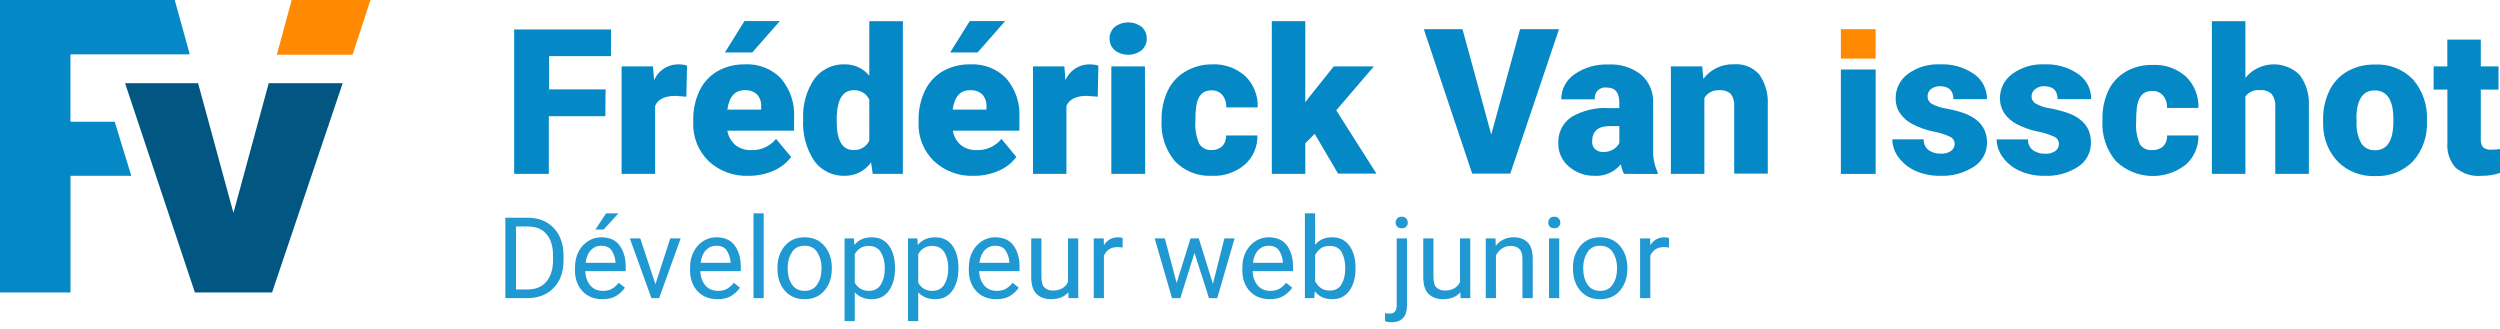
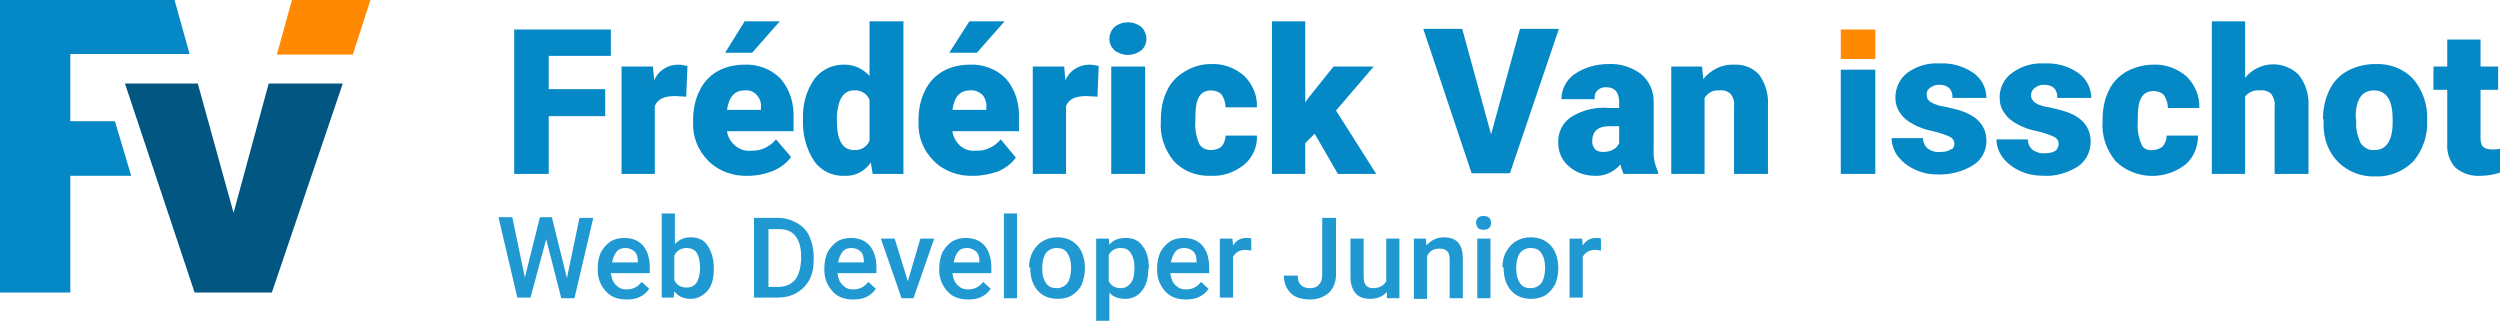
- <svg xmlns="http://www.w3.org/2000/svg" viewBox="0 0 398.17 52.36">
-   <defs>
-     <style>
-       .cls-1 {
-         fill: #0488c6;
-       }
- 
-       .cls-2 {
-         fill: #ff8900;
-       }
- 
-       .cls-3 {
-         fill: #015781;
-       }
- 
-       .cls-4 {
-         font-size: 18px;
-         fill: #2098d1;
-         font-family: Roboto-Medium, Roboto;
-       }
- 
-       .cls-5 {
-         letter-spacing: -0.01em;
-       }
-     </style>
-   </defs>
-   <g id="Calque_2" data-name="Calque 2">
-     <g id="Calque_2-2" data-name="Calque 2">
+ <svg xmlns="http://www.w3.org/2000/svg" version="1.1" id="Calque_1" x="0px" y="0px" viewBox="0 0 398.2 52.4" style="enable-background:new 0 0 398.2 52.4;" xml:space="preserve">
+   <style type="text/css">
+ 	.st0{fill:#0488C6;}
+ 	.st1{fill:#FF8900;}
+ 	.st2{fill:#015781;}
+ 	.st3{enable-background:new    ;}
+ 	.st4{fill:#2098D1;}
+ </style>
+   <g id="Calque_2_1_">
+     <g id="Calque_2-2">
      <g id="Footer">
        <g>
          <g>
-             <path class="cls-1" d="M96.41,18.51h-9v9.18H81.89v-23H97.31V8.94H87.45v5.3h9Z" />
-             <path class="cls-1" d="M109.32,15.4l-1.75-.13c-1.68,0-2.76.53-3.23,1.58V27.69H99V10.57h5l.18,2.2a4.14,4.14,0,0,1,3.75-2.52,5.09,5.09,0,0,1,1.49.19Z" />
-             <path class="cls-1" d="M119.23,28a8.8,8.8,0,0,1-6.38-2.35,8.15,8.15,0,0,1-2.44-6.12V19.1a10.52,10.52,0,0,1,1-4.64,7.08,7.08,0,0,1,2.84-3.11,8.59,8.59,0,0,1,4.43-1.1,7.42,7.42,0,0,1,5.7,2.24,8.82,8.82,0,0,1,2.09,6.25v2.07H115.84a3.86,3.86,0,0,0,1.25,2.26,3.74,3.74,0,0,0,2.51.83,4.8,4.8,0,0,0,4-1.78L126,25a6.87,6.87,0,0,1-2.82,2.2A9.65,9.65,0,0,1,119.23,28Zm-.66-24.64h5.63l-4.4,5h-4.35Zm.06,11c-1.56,0-2.49,1-2.79,3.1h5.39v-.41a2.66,2.66,0,0,0-.65-2A2.6,2.6,0,0,0,118.63,14.37Z" />
-             <path class="cls-1" d="M127.92,19a10.49,10.49,0,0,1,1.76-6.41,5.79,5.79,0,0,1,4.91-2.34,4.91,4.91,0,0,1,3.86,1.81V3.38h5.35V27.69H139l-.27-1.83A5.05,5.05,0,0,1,134.55,28a5.77,5.77,0,0,1-4.84-2.34A10.81,10.81,0,0,1,127.92,19Zm5.34.34c0,3,.88,4.56,2.66,4.56a2.63,2.63,0,0,0,2.53-1.49V15.89a2.55,2.55,0,0,0-2.5-1.52q-2.47,0-2.68,4Z" />
-             <path class="cls-1" d="M155.12,28a8.78,8.78,0,0,1-6.38-2.35,8.11,8.11,0,0,1-2.44-6.12V19.1a10.52,10.52,0,0,1,1-4.64,7.14,7.14,0,0,1,2.84-3.11,8.65,8.65,0,0,1,4.44-1.1,7.41,7.41,0,0,1,5.69,2.24,8.78,8.78,0,0,1,2.09,6.25v2.07h-10.6A3.86,3.86,0,0,0,153,23.07a3.72,3.72,0,0,0,2.5.83,4.81,4.81,0,0,0,4-1.78L161.87,25a6.81,6.81,0,0,1-2.82,2.2A9.6,9.6,0,0,1,155.12,28Zm-.67-24.64h5.64l-4.4,5h-4.36Zm.06,11c-1.56,0-2.49,1-2.78,3.1h5.38v-.41a2.66,2.66,0,0,0-.65-2A2.57,2.57,0,0,0,154.51,14.37Z" />
-             <path class="cls-1" d="M174.84,15.4l-1.76-.13c-1.68,0-2.75.53-3.23,1.58V27.69h-5.33V10.57h5l.17,2.2a4.14,4.14,0,0,1,3.76-2.52,5,5,0,0,1,1.48.19Z" />
-             <path class="cls-1" d="M176.72,6.15a2.39,2.39,0,0,1,.83-1.87,3.53,3.53,0,0,1,4.27,0,2.38,2.38,0,0,1,.82,1.87A2.38,2.38,0,0,1,181.82,8a3.49,3.49,0,0,1-4.27,0A2.39,2.39,0,0,1,176.72,6.15Zm5.67,21.54H177V10.57h5.35Z" />
-             <path class="cls-1" d="M192.92,23.9a2.41,2.41,0,0,0,1.74-.61,2.26,2.26,0,0,0,.6-1.71h5a5.93,5.93,0,0,1-2,4.63A7.51,7.51,0,0,1,193,28a7.62,7.62,0,0,1-5.89-2.34A9.26,9.26,0,0,1,185,19.18V19a10.46,10.46,0,0,1,1-4.59,7,7,0,0,1,2.76-3A8.25,8.25,0,0,1,193,10.25a7.45,7.45,0,0,1,5.31,1.85,6.58,6.58,0,0,1,2,5h-5a2.92,2.92,0,0,0-.65-2,2.21,2.21,0,0,0-1.74-.71c-1.38,0-2.19.88-2.42,2.64a17.54,17.54,0,0,0-.11,2.31A7.39,7.39,0,0,0,191,22.9,2.16,2.16,0,0,0,192.92,23.9Z" />
-             <path class="cls-1" d="M209.39,21.32l-1.5,1.5v4.87h-5.33V3.37h5.33V16.28l.54-.71,4-5h6.39l-6,7,6.4,10.08h-6.11Z" />
-             <path class="cls-1" d="M237.51,21.43,242.1,4.65h6.2l-7.76,23h-6.07l-7.7-23h6.16Z" />
-             <path class="cls-1" d="M258.65,27.69a5.67,5.67,0,0,1-.5-1.53A5,5,0,0,1,254,28a6.08,6.08,0,0,1-4.11-1.46,4.68,4.68,0,0,1-1.7-3.68,4.79,4.79,0,0,1,2.06-4.21,10.48,10.48,0,0,1,6-1.43h1.65v-.91q0-2.37-2-2.37a1.67,1.67,0,0,0-1.9,1.88h-5.34a4.79,4.79,0,0,1,2.12-4,8.89,8.89,0,0,1,5.39-1.55,7.74,7.74,0,0,1,5.17,1.6,5.55,5.55,0,0,1,1.95,4.38v7.59a7.71,7.71,0,0,0,.73,3.61v.26Zm-3.34-3.48a3,3,0,0,0,1.66-.43,2.6,2.6,0,0,0,.94-1V20.08h-1.55c-1.86,0-2.79.83-2.79,2.5a1.54,1.54,0,0,0,.49,1.18A1.79,1.79,0,0,0,255.31,24.21Z" />
-             <path class="cls-1" d="M271.11,10.57l.17,2a5.84,5.84,0,0,1,4.9-2.33,4.86,4.86,0,0,1,4,1.6,7.61,7.61,0,0,1,1.37,4.81v11h-5.35V16.88a2.86,2.86,0,0,0-.52-1.9,2.4,2.4,0,0,0-1.9-.61,2.56,2.56,0,0,0-2.33,1.23V27.69h-5.33V10.57Z" />
-             <path class="cls-1" d="M311.32,22.88a1.23,1.23,0,0,0-.72-1.09,10.68,10.68,0,0,0-2.7-.85,12.62,12.62,0,0,1-3.3-1.17,5.46,5.46,0,0,1-2-1.75,4.11,4.11,0,0,1-.68-2.36,4.72,4.72,0,0,1,1.94-3.88,8,8,0,0,1,5.1-1.53,8.82,8.82,0,0,1,5.44,1.54,4.78,4.78,0,0,1,2.06,4h-5.35c0-1.37-.72-2.06-2.17-2.06a2.16,2.16,0,0,0-1.41.47A1.45,1.45,0,0,0,307,15.4a1.33,1.33,0,0,0,.7,1.15,6.55,6.55,0,0,0,2.23.73,20,20,0,0,1,2.68.68c2.57.89,3.86,2.47,3.86,4.76a4.48,4.48,0,0,1-2.08,3.82A9.16,9.16,0,0,1,309,28a9.29,9.29,0,0,1-3.93-.79,6.68,6.68,0,0,1-2.69-2.15,4.92,4.92,0,0,1-1-2.87h5a2.07,2.07,0,0,0,.79,1.73,3.24,3.24,0,0,0,1.95.55,2.59,2.59,0,0,0,1.64-.44A1.44,1.44,0,0,0,311.32,22.88Z" />
-             <path class="cls-1" d="M327.92,22.88a1.23,1.23,0,0,0-.71-1.09,10.94,10.94,0,0,0-2.71-.85,12.4,12.4,0,0,1-3.29-1.17,5.41,5.41,0,0,1-2-1.75,4.19,4.19,0,0,1-.68-2.36,4.73,4.73,0,0,1,1.95-3.88,8,8,0,0,1,5.09-1.53A8.85,8.85,0,0,1,331,11.79a4.8,4.8,0,0,1,2.06,4h-5.35c0-1.37-.73-2.06-2.17-2.06a2.16,2.16,0,0,0-1.41.47,1.45,1.45,0,0,0-.57,1.17,1.31,1.31,0,0,0,.7,1.15,6.4,6.4,0,0,0,2.22.73,19.65,19.65,0,0,1,2.68.68c2.58.89,3.86,2.47,3.86,4.76A4.48,4.48,0,0,1,331,26.54,9.11,9.11,0,0,1,325.59,28a9.27,9.27,0,0,1-3.92-.79A6.61,6.61,0,0,1,319,25.07a4.86,4.86,0,0,1-1-2.87h5a2,2,0,0,0,.79,1.73,3.22,3.22,0,0,0,1.95.55,2.58,2.58,0,0,0,1.63-.44A1.41,1.41,0,0,0,327.92,22.88Z" />
-             <path class="cls-1" d="M342.8,23.9a2.39,2.39,0,0,0,1.74-.61,2.26,2.26,0,0,0,.6-1.71h5a6,6,0,0,1-2,4.63A8.5,8.5,0,0,1,337,25.67a9.21,9.21,0,0,1-2.15-6.49V19a10.46,10.46,0,0,1,.95-4.59,7,7,0,0,1,2.77-3,8.23,8.23,0,0,1,4.27-1.07,7.42,7.42,0,0,1,5.3,1.85,6.58,6.58,0,0,1,2,5h-5a2.87,2.87,0,0,0-.65-2,2.21,2.21,0,0,0-1.74-.71c-1.38,0-2.19.88-2.42,2.64a19.49,19.49,0,0,0-.11,2.31,7.36,7.36,0,0,0,.62,3.58A2.14,2.14,0,0,0,342.8,23.9Z" />
-             <path class="cls-1" d="M357.62,12.4a5.85,5.85,0,0,1,8.64-.47,7.53,7.53,0,0,1,1.47,4.95V27.69h-5.35V17a3,3,0,0,0-.55-2,2.38,2.38,0,0,0-1.89-.64,2.55,2.55,0,0,0-2.32,1V27.69h-5.34V3.38h5.34Z" />
-             <path class="cls-1" d="M370,19a10.13,10.13,0,0,1,1-4.56,7.08,7.08,0,0,1,2.87-3.08,8.57,8.57,0,0,1,4.38-1.08,7.88,7.88,0,0,1,6.07,2.38,9.18,9.18,0,0,1,2.21,6.48v.19a8.9,8.9,0,0,1-2.22,6.36,7.9,7.9,0,0,1-6,2.35,8,8,0,0,1-5.87-2.19A8.58,8.58,0,0,1,370,19.87Zm5.33.33a6.45,6.45,0,0,0,.74,3.49,2.48,2.48,0,0,0,2.2,1.11c1.9,0,2.87-1.47,2.92-4.39V19q0-4.6-3-4.6c-1.78,0-2.75,1.32-2.89,4Z" />
-             <path class="cls-1" d="M395.11,6.31v4.26h2.82v3.7h-2.82v7.84a2,2,0,0,0,.35,1.34,1.84,1.84,0,0,0,1.38.38,8.24,8.24,0,0,0,1.33-.09v3.81a9.72,9.72,0,0,1-3,.46,5.59,5.59,0,0,1-4.07-1.3,5.34,5.34,0,0,1-1.31-3.94v-8.5H387.6v-3.7h2.18V6.31Z" />
+             <path class="st0" d="M96.4,18.5h-9v9.2h-5.5v-23h15.4v4.2h-9.9v5.3h9L96.4,18.5z" />
+             <path class="st0" d="M109.3,15.4l-1.8-0.1c-1.7,0-2.8,0.5-3.2,1.6v10.8H99V10.6h5l0.2,2.2c0.6-1.5,2.1-2.5,3.8-2.5       c0.5,0,1,0.1,1.5,0.2L109.3,15.4z" />
+             <path class="st0" d="M119.2,28c-2.4,0.1-4.7-0.7-6.4-2.4c-1.6-1.6-2.5-3.8-2.4-6.1v-0.4c0-1.6,0.3-3.2,1-4.6       c0.6-1.3,1.6-2.4,2.8-3.1c1.4-0.8,2.9-1.1,4.4-1.1c2.1-0.1,4.2,0.7,5.7,2.2c1.5,1.7,2.2,4,2.1,6.3v2.1h-10.6       c0.1,0.9,0.6,1.7,1.3,2.3c0.7,0.6,1.6,0.9,2.5,0.8c1.5,0.1,3-0.6,4-1.8L126,25c-0.7,1-1.7,1.7-2.8,2.2       C121.9,27.7,120.6,28,119.2,28z M118.6,3.4h5.6l-4.4,5h-4.3L118.6,3.4z M118.6,14.4c-1.6,0-2.5,1-2.8,3.1h5.4v-0.4       c0.1-0.7-0.2-1.5-0.7-2C120.1,14.6,119.3,14.3,118.6,14.4L118.6,14.4z" />
+             <path class="st0" d="M127.9,19c-0.1-2.3,0.5-4.5,1.8-6.4c1.1-1.5,3-2.4,4.9-2.3c1.5,0,2.9,0.7,3.9,1.8V3.4h5.4v24.3H139       l-0.3-1.8c-1,1.4-2.5,2.2-4.2,2.1c-1.9,0.1-3.7-0.8-4.8-2.3C128.4,23.7,127.8,21.4,127.9,19z M133.3,19.3c0,3,0.9,4.6,2.7,4.6       c1.1,0.1,2.1-0.5,2.5-1.5v-6.5c-0.4-1-1.4-1.6-2.5-1.5c-1.6,0-2.5,1.3-2.7,4L133.3,19.3z" />
+             <path class="st0" d="M155.1,28c-2.4,0.1-4.7-0.7-6.4-2.4c-1.6-1.6-2.5-3.8-2.4-6.1v-0.4c0-1.6,0.3-3.2,1-4.6       c0.6-1.3,1.6-2.4,2.8-3.1c1.4-0.8,2.9-1.1,4.4-1.1c2.1-0.1,4.2,0.7,5.7,2.2c1.5,1.7,2.2,4,2.1,6.3v2.1h-10.6       c0.1,0.9,0.6,1.7,1.2,2.3c0.7,0.6,1.6,0.9,2.5,0.8c1.5,0.1,3-0.6,4-1.8l2.4,2.9c-0.7,1-1.7,1.7-2.8,2.2       C157.8,27.7,156.5,28,155.1,28z M154.4,3.4h5.6l-4.4,5h-4.4L154.4,3.4z M154.5,14.4c-1.6,0-2.5,1-2.8,3.1h5.4v-0.4       c0.1-0.7-0.2-1.5-0.6-2C155.9,14.6,155.2,14.3,154.5,14.4L154.5,14.4z" />
+             <path class="st0" d="M174.8,15.4l-1.8-0.1c-1.7,0-2.8,0.5-3.2,1.6v10.8h-5.3V10.6h5l0.2,2.2c0.6-1.5,2.1-2.5,3.8-2.5       c0.5,0,1,0.1,1.5,0.2L174.8,15.4z" />
+             <path class="st0" d="M176.7,6.2c0-0.7,0.3-1.4,0.8-1.9c1.3-1,3-1,4.3,0c0.5,0.5,0.8,1.2,0.8,1.9c0,0.7-0.3,1.4-0.8,1.8       c-1.3,1-3,1-4.3,0C177,7.5,176.7,6.9,176.7,6.2z M182.4,27.7H177V10.6h5.4L182.4,27.7z" />
+             <path class="st0" d="M192.9,23.9c0.6,0,1.3-0.2,1.7-0.6c0.4-0.5,0.6-1.1,0.6-1.7h5c0.1,1.8-0.7,3.5-2,4.6       c-1.5,1.2-3.3,1.9-5.3,1.8c-2.2,0.1-4.4-0.7-5.9-2.3c-1.5-1.8-2.3-4.1-2.1-6.5V19c0-1.6,0.3-3.2,1-4.6c0.6-1.3,1.6-2.3,2.8-3       c1.3-0.8,2.7-1.2,4.2-1.2c1.9-0.1,3.8,0.6,5.3,1.9c1.3,1.3,2.1,3.1,2,5h-5c0-0.7-0.2-1.4-0.6-2c-0.4-0.5-1.1-0.7-1.7-0.7       c-1.4,0-2.2,0.9-2.4,2.6c-0.1,0.8-0.1,1.5-0.1,2.3c-0.1,1.2,0.1,2.4,0.6,3.6C191.4,23.6,192.1,23.9,192.9,23.9z" />
+             <path class="st0" d="M209.4,21.3l-1.5,1.5v4.9h-5.3V3.4h5.3v12.9l0.5-0.7l4-5h6.4l-6,7l6.4,10.1h-6.1L209.4,21.3z" />
+             <path class="st0" d="M237.5,21.4l4.6-16.8h6.2l-7.8,23h-6.1l-7.7-23h6.2L237.5,21.4z" />
+             <path class="st0" d="M258.6,27.7c-0.2-0.5-0.4-1-0.5-1.5c-1,1.2-2.6,1.9-4.1,1.8c-1.5,0-3-0.5-4.1-1.5       c-1.1-0.9-1.7-2.3-1.7-3.7c-0.1-1.7,0.7-3.3,2.1-4.2c1.8-1.1,3.9-1.6,6-1.4h1.6v-0.9c0-1.6-0.7-2.4-2-2.4       c-0.9-0.1-1.8,0.5-1.9,1.4c0,0.2,0,0.3,0,0.5h-5.3c0-1.6,0.8-3.1,2.1-4c1.6-1.1,3.5-1.6,5.4-1.6c1.9-0.1,3.7,0.5,5.2,1.6       c1.3,1.1,2,2.7,2,4.4v7.6c-0.1,1.2,0.2,2.5,0.7,3.6v0.3L258.6,27.7z M255.3,24.2c0.6,0,1.2-0.1,1.7-0.4c0.4-0.2,0.7-0.6,0.9-1       v-2.7h-1.5c-1.9,0-2.8,0.8-2.8,2.5c0,0.4,0.2,0.9,0.5,1.2C254.4,24.1,254.9,24.2,255.3,24.2z" />
+             <path class="st0" d="M271.1,10.6l0.2,2c1.2-1.5,3-2.4,4.9-2.3c1.5-0.1,3,0.5,4,1.6c1,1.4,1.5,3.1,1.4,4.8v11h-5.4V16.9       c0.1-0.7-0.1-1.3-0.5-1.9c-0.5-0.5-1.2-0.7-1.9-0.6c-0.9-0.1-1.8,0.4-2.3,1.2v12.1h-5.3V10.6H271.1z" />
+             <path class="st0" d="M311.3,22.9c0-0.5-0.3-0.9-0.7-1.1c-0.9-0.4-1.8-0.7-2.7-0.9c-1.1-0.2-2.3-0.6-3.3-1.2       c-0.8-0.4-1.5-1-2-1.8c-0.5-0.7-0.7-1.5-0.7-2.4c0-1.5,0.7-3,1.9-3.9c1.5-1.1,3.3-1.6,5.1-1.5c1.9-0.1,3.8,0.4,5.4,1.5       c1.3,0.9,2.1,2.4,2.1,4h-5.4c0-1.4-0.7-2.1-2.2-2.1c-0.5,0-1,0.2-1.4,0.5c-0.4,0.3-0.6,0.7-0.5,1.2c0,0.5,0.3,0.9,0.7,1.1       c0.7,0.4,1.4,0.6,2.2,0.7c0.9,0.2,1.8,0.4,2.7,0.7c2.6,0.9,3.9,2.5,3.9,4.8c0,1.5-0.8,3-2.1,3.8c-1.6,1-3.5,1.5-5.4,1.5       c-1.4,0-2.7-0.2-3.9-0.8c-1.1-0.5-2-1.2-2.7-2.1c-0.6-0.8-1-1.8-1-2.9h5c0,0.7,0.3,1.3,0.8,1.7c0.6,0.4,1.3,0.6,2,0.5       c0.6,0,1.2-0.1,1.6-0.4C311.1,23.8,311.3,23.3,311.3,22.9z" />
+             <path class="st0" d="M327.9,22.9c0-0.5-0.3-0.9-0.7-1.1c-0.9-0.4-1.8-0.7-2.7-0.9c-1.1-0.2-2.3-0.6-3.3-1.2       c-0.8-0.4-1.5-1-2-1.8c-0.5-0.7-0.7-1.5-0.7-2.4c0-1.5,0.7-3,2-3.9c1.5-1.1,3.3-1.6,5.1-1.5c1.9-0.1,3.8,0.4,5.4,1.5       c1.3,0.9,2.1,2.4,2.1,4h-5.4c0-1.4-0.7-2.1-2.2-2.1c-0.5,0-1,0.2-1.4,0.5c-0.4,0.3-0.6,0.7-0.6,1.2c0,0.5,0.3,0.9,0.7,1.2       c0.7,0.4,1.4,0.6,2.2,0.7c0.9,0.2,1.8,0.4,2.7,0.7c2.6,0.9,3.9,2.5,3.9,4.8c0,1.5-0.7,3-2,3.9c-1.6,1-3.5,1.6-5.4,1.5       c-1.3,0-2.7-0.2-3.9-0.8c-1.1-0.5-2-1.2-2.7-2.1c-0.6-0.8-1-1.8-1-2.9h5c0,0.7,0.3,1.3,0.8,1.7c0.6,0.4,1.3,0.6,2,0.5       c0.6,0,1.2-0.1,1.6-0.4C327.7,23.8,327.9,23.3,327.9,22.9z" />
+             <path class="st0" d="M342.8,23.9c0.6,0,1.3-0.2,1.7-0.6c0.4-0.5,0.6-1.1,0.6-1.7h5c0,1.8-0.7,3.5-2,4.6       c-3.3,2.6-8.1,2.4-11.1-0.5c-1.5-1.8-2.3-4.1-2.1-6.5V19c0-1.6,0.3-3.2,1-4.6c0.6-1.3,1.6-2.3,2.8-3c1.3-0.7,2.8-1.1,4.3-1.1       c1.9-0.1,3.8,0.6,5.3,1.9c1.3,1.3,2.1,3.1,2,5h-5c0-0.7-0.2-1.4-0.6-2c-0.4-0.5-1.1-0.7-1.7-0.7c-1.4,0-2.2,0.9-2.4,2.6       c-0.1,0.8-0.1,1.5-0.1,2.3c-0.1,1.2,0.1,2.5,0.6,3.6C341.3,23.6,342,24,342.8,23.9z" />
+             <path class="st0" d="M357.6,12.4c2-2.5,5.7-2.9,8.2-0.8c0.1,0.1,0.3,0.2,0.4,0.4c1.1,1.4,1.6,3.2,1.5,4.9v10.8h-5.4V17       c0.1-0.7-0.1-1.4-0.5-2c-0.5-0.5-1.2-0.7-1.9-0.6c-0.9-0.1-1.8,0.3-2.3,1v12.3h-5.3V3.4h5.3V12.4z" />
+             <path class="st0" d="M370,19c0-1.6,0.3-3.1,1-4.6c0.6-1.3,1.6-2.4,2.9-3.1c1.3-0.7,2.8-1.1,4.4-1.1c2.3-0.1,4.5,0.7,6.1,2.4       c1.5,1.8,2.3,4.1,2.2,6.5v0.2c0.1,2.3-0.7,4.6-2.2,6.4c-1.6,1.6-3.8,2.5-6,2.4c-2.2,0.1-4.3-0.7-5.9-2.2       c-1.6-1.6-2.4-3.7-2.4-6V19z M375.3,19.3c-0.1,1.2,0.2,2.4,0.7,3.5c0.5,0.7,1.3,1.2,2.2,1.1c1.9,0,2.9-1.5,2.9-4.4V19       c0-3.1-1-4.6-3-4.6c-1.8,0-2.8,1.3-2.9,4L375.3,19.3z" />
+             <path class="st0" d="M395.1,6.3v4.3h2.8v3.7h-2.8v7.8c0,0.5,0.1,0.9,0.4,1.3c0.4,0.3,0.9,0.4,1.4,0.4c0.4,0,0.9,0,1.3-0.1v3.8       c-1,0.3-2,0.5-3,0.5c-1.5,0.1-2.9-0.3-4.1-1.3c-1-1.1-1.4-2.5-1.3-3.9v-8.5h-2.2v-3.7h2.2V6.3H395.1z" />
            <g>
-               <rect class="cls-2" x="293.19" y="4.65" width="5.54" height="4.68" />
-               <rect class="cls-1" x="293.19" y="11.07" width="5.54" height="16.63" />
+               <rect x="293.2" y="4.7" class="st1" width="5.5" height="4.7" />
+               <rect x="293.2" y="11.1" class="st0" width="5.5" height="16.6" />
            </g>
          </g>
          <g>
-             <path class="cls-1" d="M20.91,28H11.23V46.58H0V0L27.83,0l2.39,8.65h-19V19.39h7.05Z" />
-             <polygon class="cls-2" points="56.15 8.72 59 0 46.46 0 44.09 8.72 56.15 8.72" />
-             <polygon class="cls-3" points="42.8 13.25 37.18 33.91 31.55 13.25 19.92 13.25 31.04 46.58 43.33 46.58 54.58 13.25 42.8 13.25" />
+             <path class="st0" d="M20.9,28h-9.7v18.6H0V0h27.8l2.4,8.6h-19v10.7h7.1L20.9,28z" />
+             <polygon class="st1" points="56.2,8.7 59,0 46.5,0 44.1,8.7      " />
+             <polygon class="st2" points="42.8,13.3 37.2,33.9 31.5,13.3 19.9,13.3 31,46.6 43.3,46.6 54.6,13.3      " />
          </g>
-           <text class="cls-4" transform="translate(79 47.48)">D<tspan class="cls-5" x="11.76" y="0">év</tspan>
-             <tspan x="30.09" y="0">eloppeur web junior</tspan>
-           </text>
+           <g class="st3">
+             <path class="st4" d="M90.3,44.3l2-9.6h2.2l-3,12.8h-2.1L87,38.1l-2.5,9.3h-2.1l-3-12.8h2.2l2,9.6l2.4-9.6h1.9L90.3,44.3z" />
+             <path class="st4" d="M99.8,47.7c-1.4,0-2.5-0.4-3.3-1.3c-0.8-0.9-1.3-2-1.3-3.4v-0.3c0-0.9,0.2-1.8,0.5-2.5       c0.4-0.7,0.9-1.3,1.5-1.7s1.4-0.6,2.2-0.6c1.3,0,2.3,0.4,3,1.2s1.1,2,1.1,3.5v0.9h-6.2c0.1,0.8,0.3,1.4,0.8,1.9s1,0.7,1.7,0.7       c1,0,1.8-0.4,2.4-1.2l1.2,1.1c-0.4,0.6-0.9,1-1.5,1.3S100.6,47.7,99.8,47.7z M99.6,39.5c-0.6,0-1.1,0.2-1.4,0.6s-0.6,1-0.7,1.7       h4.1v-0.2c0-0.7-0.2-1.3-0.6-1.6C100.6,39.7,100.2,39.5,99.6,39.5z" />
+             <path class="st4" d="M113.7,42.8c0,1.5-0.3,2.7-1,3.5s-1.6,1.3-2.7,1.3c-1.1,0-2-0.4-2.6-1.2l-0.1,1h-1.9V34h2.1v4.9       c0.6-0.7,1.4-1.1,2.5-1.1c1.2,0,2.1,0.4,2.7,1.3s1,2.1,1,3.6V42.8z M111.5,42.6c0-1-0.2-1.8-0.5-2.3s-0.9-0.8-1.6-0.8       c-0.9,0-1.6,0.4-2,1.2v3.9c0.4,0.8,1,1.2,2,1.2c0.7,0,1.2-0.3,1.5-0.7s0.6-1.3,0.6-2.3V42.6z" />
+             <path class="st4" d="M120.1,47.5V34.7h3.8c1.1,0,2.1,0.3,3,0.8s1.6,1.2,2,2.1s0.7,2,0.7,3.2v0.6c0,1.2-0.2,2.3-0.7,3.2       s-1.2,1.6-2.1,2.1s-1.9,0.7-3.1,0.7H120.1z M122.4,36.5v9.2h1.5c1.2,0,2.1-0.4,2.7-1.1c0.6-0.7,0.9-1.8,1-3.1v-0.7       c0-1.4-0.3-2.4-0.9-3.2s-1.5-1.1-2.6-1.1H122.4z" />
+             <path class="st4" d="M135.9,47.7c-1.4,0-2.5-0.4-3.3-1.3c-0.8-0.9-1.3-2-1.3-3.4v-0.3c0-0.9,0.2-1.8,0.5-2.5       c0.4-0.7,0.9-1.3,1.5-1.7s1.4-0.6,2.2-0.6c1.3,0,2.3,0.4,3,1.2s1.1,2,1.1,3.5v0.9h-6.2c0.1,0.8,0.3,1.4,0.8,1.9s1,0.7,1.7,0.7       c1,0,1.8-0.4,2.4-1.2l1.2,1.1c-0.4,0.6-0.9,1-1.5,1.3S136.7,47.7,135.9,47.7z M135.6,39.5c-0.6,0-1.1,0.2-1.4,0.6       s-0.6,1-0.7,1.7h4.1v-0.2c0-0.7-0.2-1.3-0.6-1.6C136.7,39.7,136.2,39.5,135.6,39.5z" />
+             <path class="st4" d="M144.6,44.8l2-6.8h2.2l-3.3,9.5h-1.9l-3.3-9.5h2.2L144.6,44.8z" />
+             <path class="st4" d="M154.2,47.7c-1.4,0-2.5-0.4-3.3-1.3c-0.8-0.9-1.3-2-1.3-3.4v-0.3c0-0.9,0.2-1.8,0.5-2.5       c0.4-0.7,0.9-1.3,1.5-1.7s1.4-0.6,2.2-0.6c1.3,0,2.3,0.4,3,1.2s1.1,2,1.1,3.5v0.9h-6.2c0.1,0.8,0.3,1.4,0.8,1.9s1,0.7,1.7,0.7       c1,0,1.8-0.4,2.4-1.2l1.2,1.1c-0.4,0.6-0.9,1-1.5,1.3S155,47.7,154.2,47.7z M154,39.5c-0.6,0-1.1,0.2-1.4,0.6s-0.6,1-0.7,1.7       h4.1v-0.2c0-0.7-0.2-1.3-0.6-1.6C155,39.7,154.6,39.5,154,39.5z" />
+             <path class="st4" d="M162,47.5h-2.1V34h2.1V47.5z" />
+             <path class="st4" d="M163.9,42.6c0-0.9,0.2-1.8,0.6-2.5c0.4-0.7,0.9-1.3,1.6-1.7c0.7-0.4,1.4-0.6,2.3-0.6       c1.3,0,2.3,0.4,3.1,1.2s1.2,1.9,1.3,3.3l0,0.5c0,0.9-0.2,1.8-0.5,2.5s-0.9,1.3-1.5,1.7s-1.4,0.6-2.3,0.6       c-1.3,0-2.4-0.4-3.2-1.3c-0.8-0.9-1.2-2.1-1.2-3.6V42.6z M166,42.8c0,1,0.2,1.7,0.6,2.3c0.4,0.6,1,0.8,1.7,0.8s1.3-0.3,1.7-0.8       s0.6-1.4,0.6-2.5c0-1-0.2-1.7-0.6-2.3s-1-0.8-1.7-0.8c-0.7,0-1.3,0.3-1.7,0.8C166.2,40.9,166,41.7,166,42.8z" />
+             <path class="st4" d="M182.9,42.8c0,1.5-0.3,2.6-1,3.5c-0.7,0.9-1.6,1.3-2.7,1.3c-1,0-1.9-0.3-2.5-1v4.5h-2.1V38h2l0.1,1       c0.6-0.8,1.5-1.1,2.6-1.1c1.2,0,2.1,0.4,2.7,1.3c0.7,0.9,1,2.1,1,3.6V42.8z M180.7,42.6c0-0.9-0.2-1.7-0.6-2.3       s-0.9-0.8-1.6-0.8c-0.9,0-1.5,0.4-1.9,1.1v4.2c0.4,0.7,1,1.1,1.9,1.1c0.7,0,1.2-0.3,1.6-0.8C180.5,44.6,180.7,43.8,180.7,42.6z       " />
+             <path class="st4" d="M188.9,47.7c-1.4,0-2.5-0.4-3.3-1.3c-0.8-0.9-1.3-2-1.3-3.4v-0.3c0-0.9,0.2-1.8,0.5-2.5       c0.4-0.7,0.9-1.3,1.5-1.7s1.4-0.6,2.2-0.6c1.3,0,2.3,0.4,3,1.2s1.1,2,1.1,3.5v0.9h-6.2c0.1,0.8,0.3,1.4,0.8,1.9s1,0.7,1.7,0.7       c1,0,1.8-0.4,2.4-1.2l1.2,1.1c-0.4,0.6-0.9,1-1.5,1.3S189.6,47.7,188.9,47.7z M188.6,39.5c-0.6,0-1.1,0.2-1.4,0.6       s-0.6,1-0.7,1.7h4.1v-0.2c0-0.7-0.2-1.3-0.6-1.6C189.7,39.7,189.2,39.5,188.6,39.5z" />
+             <path class="st4" d="M199.3,39.9c-0.3,0-0.6-0.1-0.9-0.1c-1,0-1.6,0.4-2,1.1v6.5h-2.1V38h2l0.1,1.1c0.5-0.8,1.2-1.2,2.1-1.2       c0.3,0,0.6,0,0.8,0.1L199.3,39.9z" />
+             <path class="st4" d="M210.6,34.7h2.2v9c0,1.2-0.4,2.2-1.1,2.9c-0.8,0.7-1.8,1.1-3,1.1c-1.3,0-2.4-0.3-3.1-1s-1.1-1.6-1.1-2.8       h2.2c0,0.7,0.2,1.2,0.5,1.5c0.3,0.3,0.8,0.5,1.5,0.5c0.6,0,1.1-0.2,1.4-0.6c0.4-0.4,0.5-0.9,0.5-1.6V34.7z" />
+             <path class="st4" d="M220.9,46.5c-0.6,0.7-1.5,1.1-2.7,1.1c-1,0-1.8-0.3-2.3-0.9c-0.5-0.6-0.8-1.5-0.8-2.6V38h2.1v6.1       c0,1.2,0.5,1.8,1.5,1.8c1,0,1.7-0.4,2.1-1.1V38h2.1v9.5h-2L220.9,46.5z" />
+             <path class="st4" d="M227.1,38l0.1,1.1c0.7-0.8,1.6-1.3,2.8-1.3c2,0,3,1.1,3,3.4v6.3h-2.1v-6.2c0-0.6-0.1-1-0.4-1.3       c-0.3-0.3-0.7-0.4-1.3-0.4c-0.9,0-1.5,0.4-1.9,1.2v6.8h-2.1V38H227.1z" />
+             <path class="st4" d="M235.1,35.5c0-0.3,0.1-0.6,0.3-0.8c0.2-0.2,0.5-0.3,0.9-0.3s0.7,0.1,0.9,0.3s0.3,0.5,0.3,0.8       c0,0.3-0.1,0.6-0.3,0.8c-0.2,0.2-0.5,0.3-0.9,0.3s-0.7-0.1-0.9-0.3C235.3,36.1,235.1,35.8,235.1,35.5z M237.4,47.5h-2.1V38h2.1       V47.5z" />
+             <path class="st4" d="M239.3,42.6c0-0.9,0.2-1.8,0.6-2.5c0.4-0.7,0.9-1.3,1.6-1.7c0.7-0.4,1.4-0.6,2.3-0.6       c1.3,0,2.3,0.4,3.1,1.2c0.8,0.8,1.2,1.9,1.3,3.3l0,0.5c0,0.9-0.2,1.8-0.5,2.5c-0.4,0.7-0.9,1.3-1.5,1.7       c-0.7,0.4-1.4,0.6-2.3,0.6c-1.3,0-2.4-0.4-3.2-1.3c-0.8-0.9-1.2-2.1-1.2-3.6V42.6z M241.5,42.8c0,1,0.2,1.7,0.6,2.3       c0.4,0.6,1,0.8,1.7,0.8s1.3-0.3,1.7-0.8c0.4-0.6,0.6-1.4,0.6-2.5c0-1-0.2-1.7-0.6-2.3c-0.4-0.6-1-0.8-1.7-0.8       c-0.7,0-1.3,0.3-1.7,0.8C241.7,40.9,241.5,41.7,241.5,42.8z" />
+             <path class="st4" d="M255,39.9c-0.3,0-0.6-0.1-0.9-0.1c-1,0-1.6,0.4-2,1.1v6.5H250V38h2l0.1,1.1c0.5-0.8,1.2-1.2,2.1-1.2       c0.3,0,0.6,0,0.8,0.1L255,39.9z" />
+           </g>
        </g>
      </g>
    </g>
  </g>
</svg>
